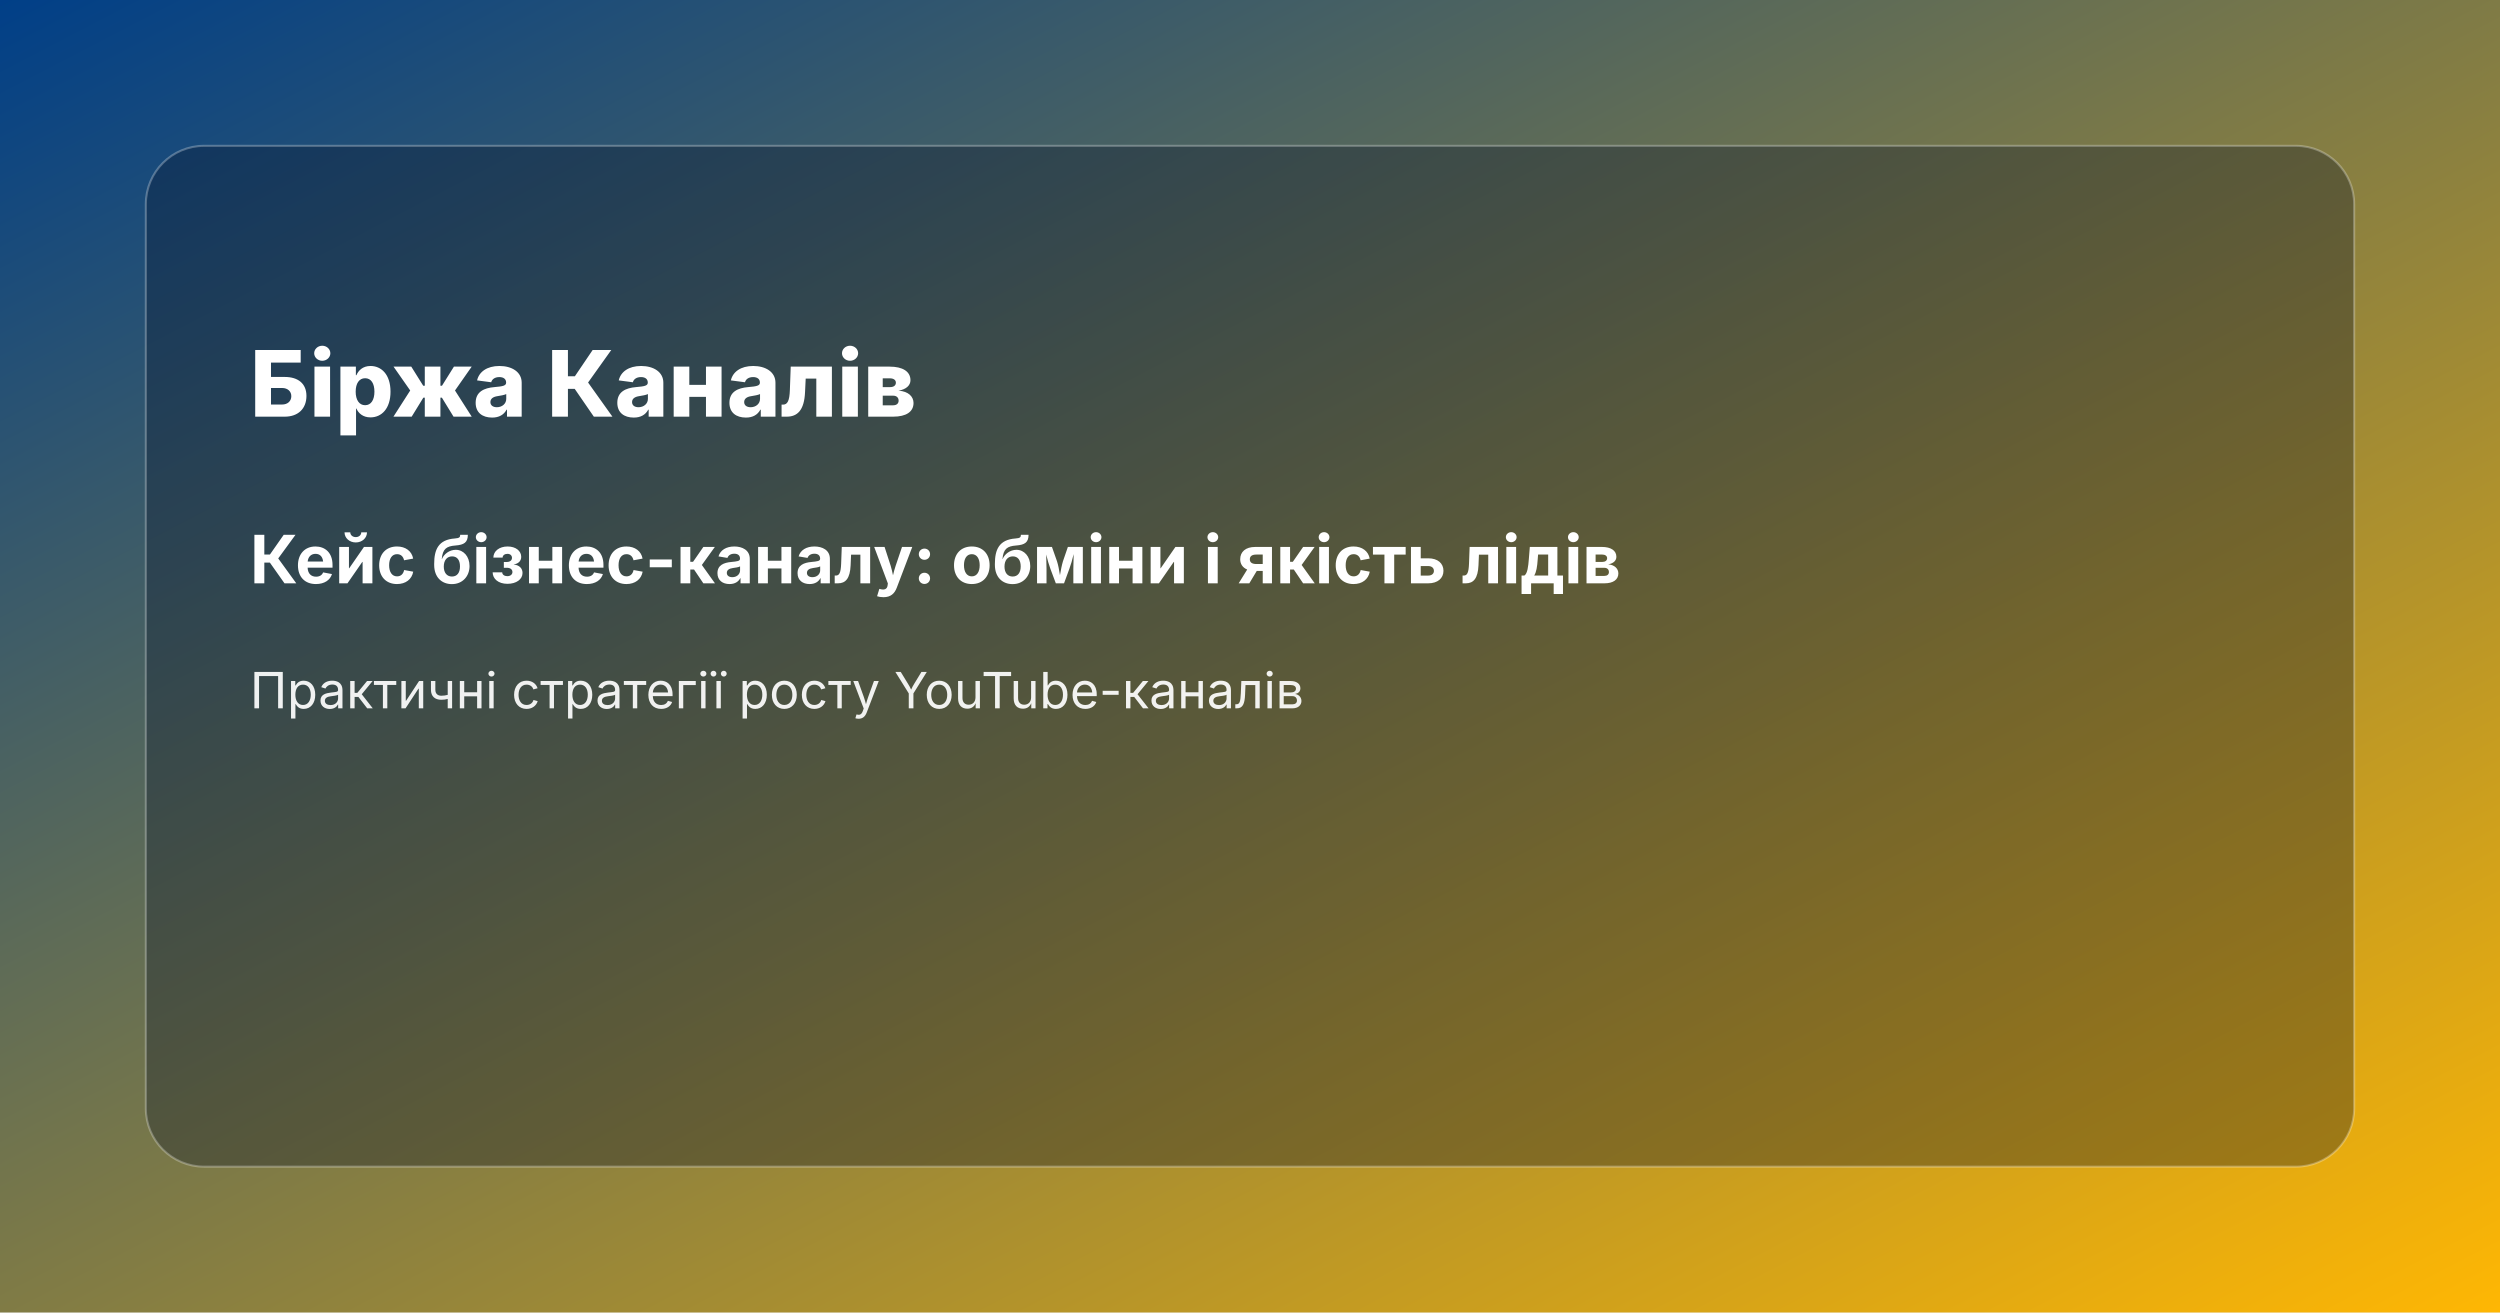
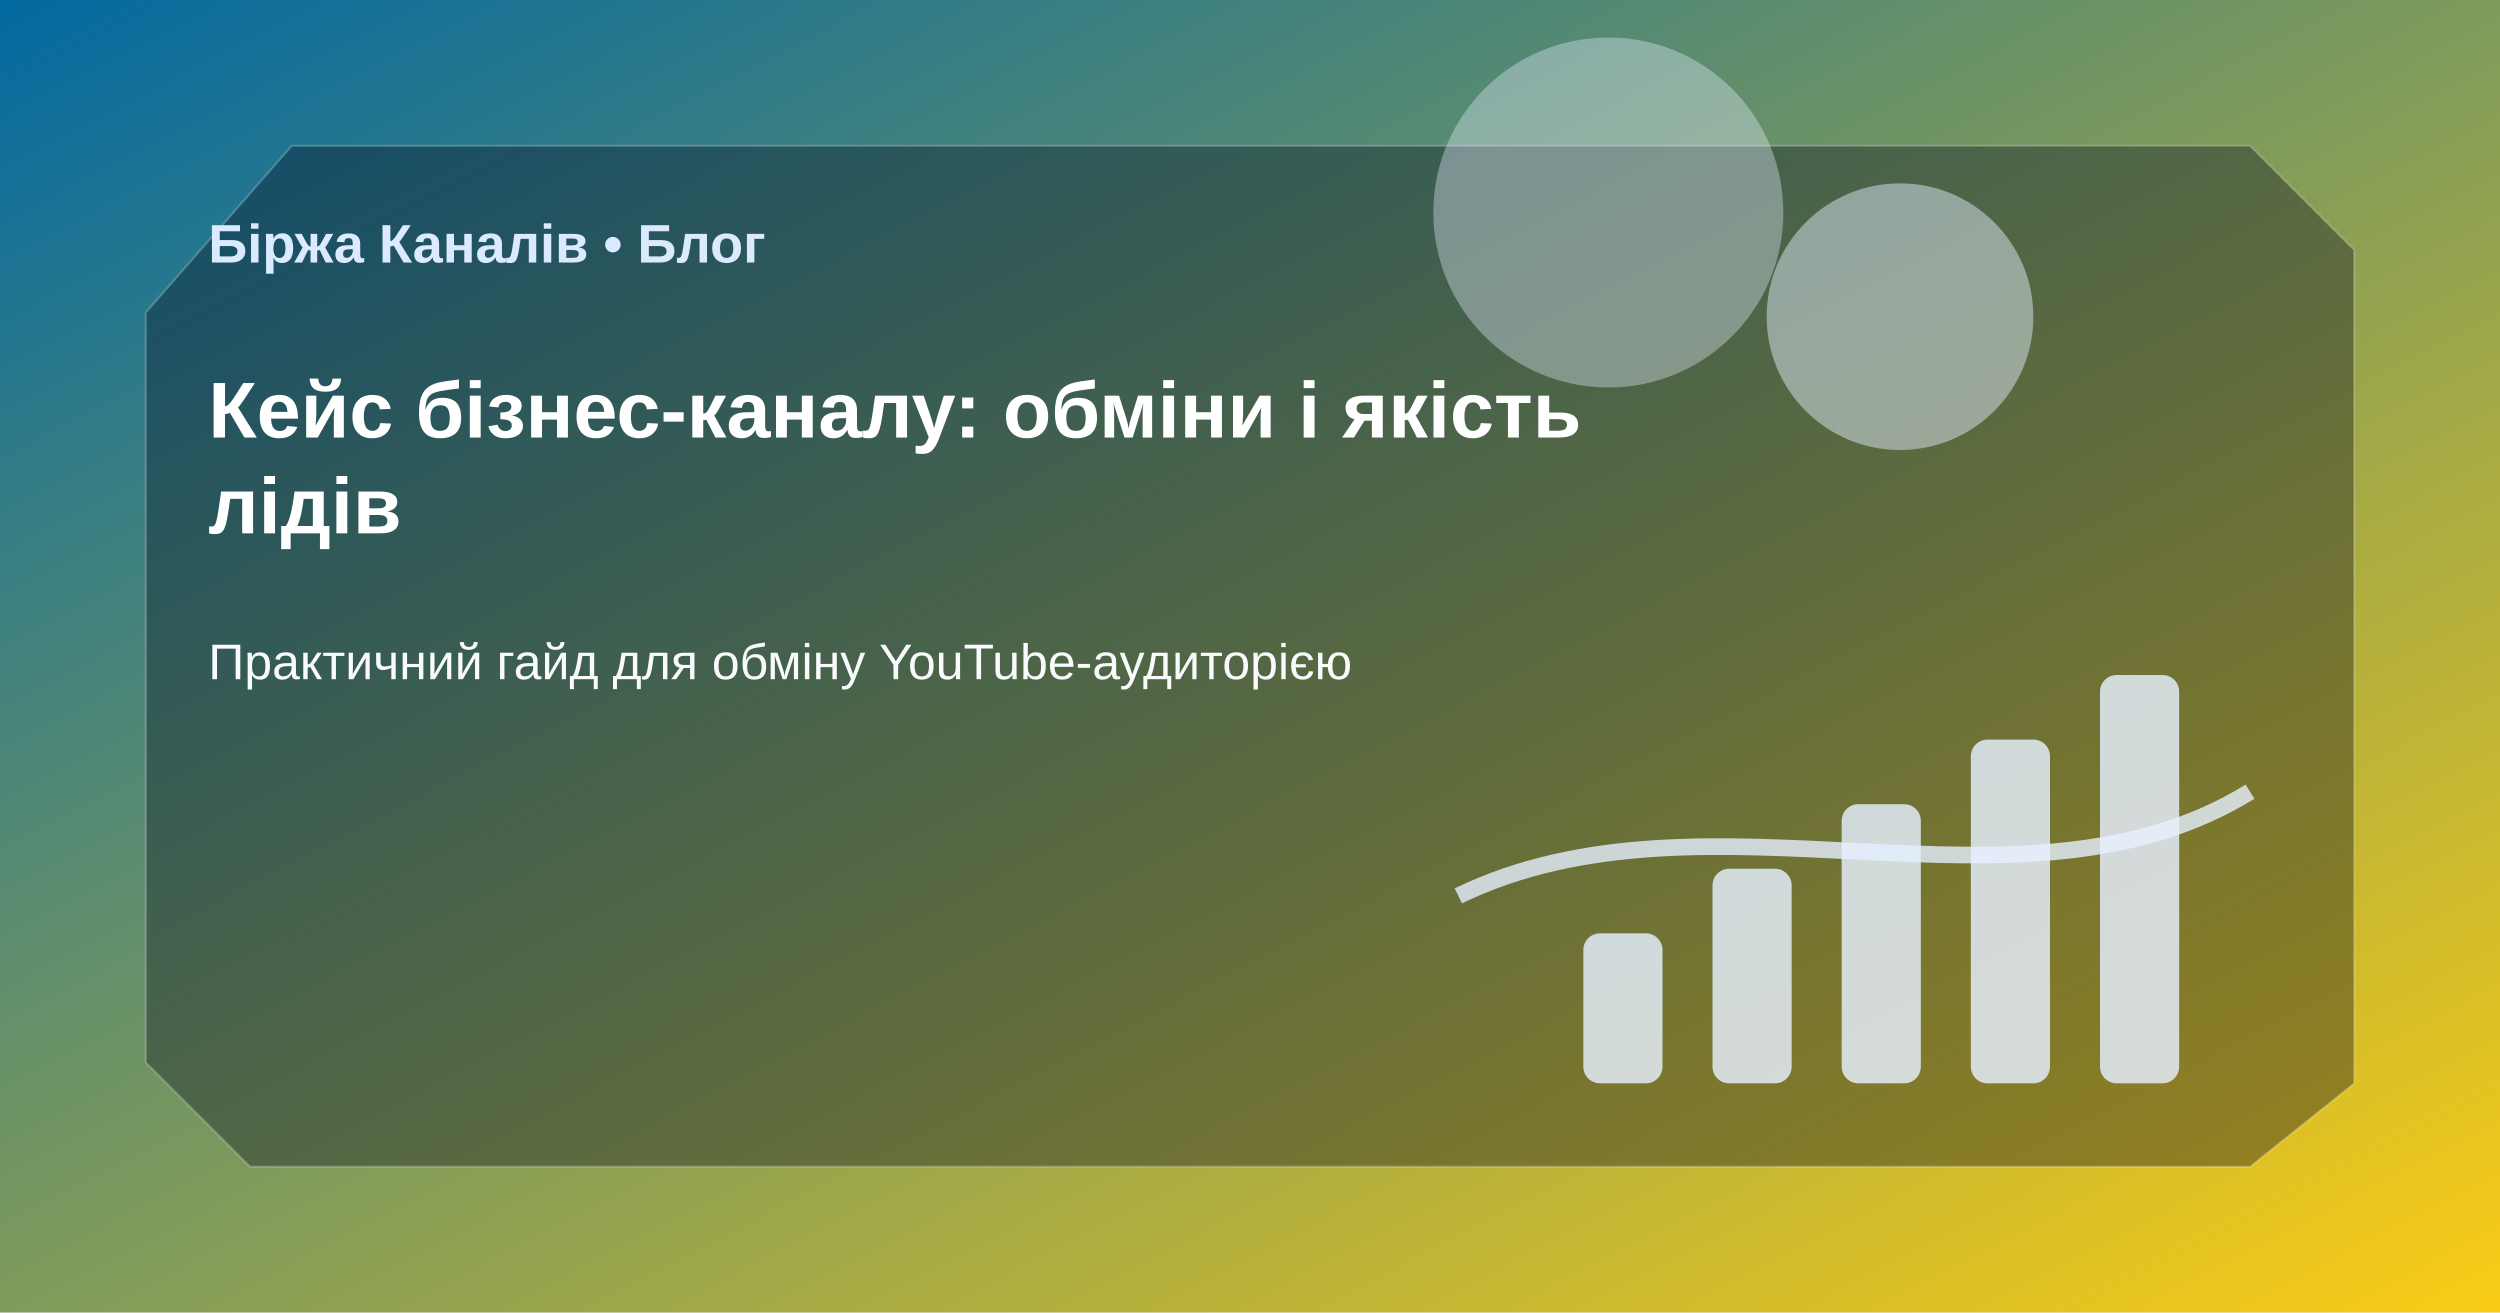
<svg xmlns="http://www.w3.org/2000/svg" width="1200" height="630" viewBox="0 0 1200 630" role="img" aria-label="Кейс бізнес-каналу: обміни і якість лідів">
  <defs>
-     <linearGradient id="g" x1="0" y1="0" x2="1" y2="1">
-       <stop offset="0%" stop-color="#003f88" />
-       <stop offset="100%" stop-color="#ffb703" />
+     <linearGradient id="bg-15" x1="0" y1="0" x2="1" y2="1">
+       <stop offset="0%" stop-color="#0369a1" />
+       <stop offset="100%" stop-color="#facc15" />
    </linearGradient>
  </defs>
-   <rect width="1200" height="630" fill="url(#g)" />
-   <rect x="70" y="70" width="1060" height="490" rx="28" fill="rgba(5,15,35,.32)" stroke="rgba(255,255,255,.28)" />
-   <text x="120" y="200" fill="#fff" font-size="44" font-weight="800" font-family="Inter,Arial,sans-serif">Біржа Каналів</text>
-   <text x="120" y="280" fill="#fff" font-size="32" font-weight="700" font-family="Inter,Arial,sans-serif">Кейс бізнес-каналу: обміни і якість лідів</text>
-   <text x="120" y="340" fill="rgba(255,255,255,.92)" font-size="24" font-family="Inter,Arial,sans-serif">Практичні стратегії росту YouTube-каналів</text>
+   <rect width="1200" height="630" fill="url(#bg-15)" />
+   <path d="M70 150 L140 70 H1080 L1130 120 V520 L1080 560 H120 L70 510 Z" fill="rgba(7,12,30,.36)" stroke="rgba(255,255,255,.22)" />
+   <circle cx="772" cy="102" r="84" fill="#e6f0ff" opacity="0.37" />
+   <circle cx="912" cy="152" r="64" fill="#e6f0ff" opacity="0.47" />
+   <path d="M700 430 C820 372, 970 448, 1080 380" stroke="#e6f0ff" stroke-width="8" fill="none" opacity="0.8" />
+   <rect x="760" y="448" width="38" height="72" rx="8" fill="#e6f0ff" opacity="0.82" />
+   <rect x="822" y="417" width="38" height="103" rx="8" fill="#e6f0ff" opacity="0.82" />
+   <rect x="884" y="386" width="38" height="134" rx="8" fill="#e6f0ff" opacity="0.82" />
+   <rect x="946" y="355" width="38" height="165" rx="8" fill="#e6f0ff" opacity="0.82" />
+   <rect x="1008" y="324" width="38" height="196" rx="8" fill="#e6f0ff" opacity="0.82" />
+   <text x="100" y="126" fill="#dbeafe" font-size="26" font-weight="700" font-family="Segoe UI, Arial, sans-serif">Біржа Каналів • Блог</text>
+   <text x="100" y="210" fill="#ffffff" font-size="38" font-weight="800" font-family="Segoe UI, Arial, sans-serif">Кейс бізнес-каналу: обміни і якість</text>
+   <text x="100" y="256" fill="#ffffff" font-size="38" font-weight="800" font-family="Segoe UI, Arial, sans-serif">лідів</text>
+   <text x="100" y="326" fill="#f8fafc" font-size="24" font-weight="500" font-family="Segoe UI, Arial, sans-serif">Практичний гайд для обміну YouTube-аудиторією</text>
</svg>
